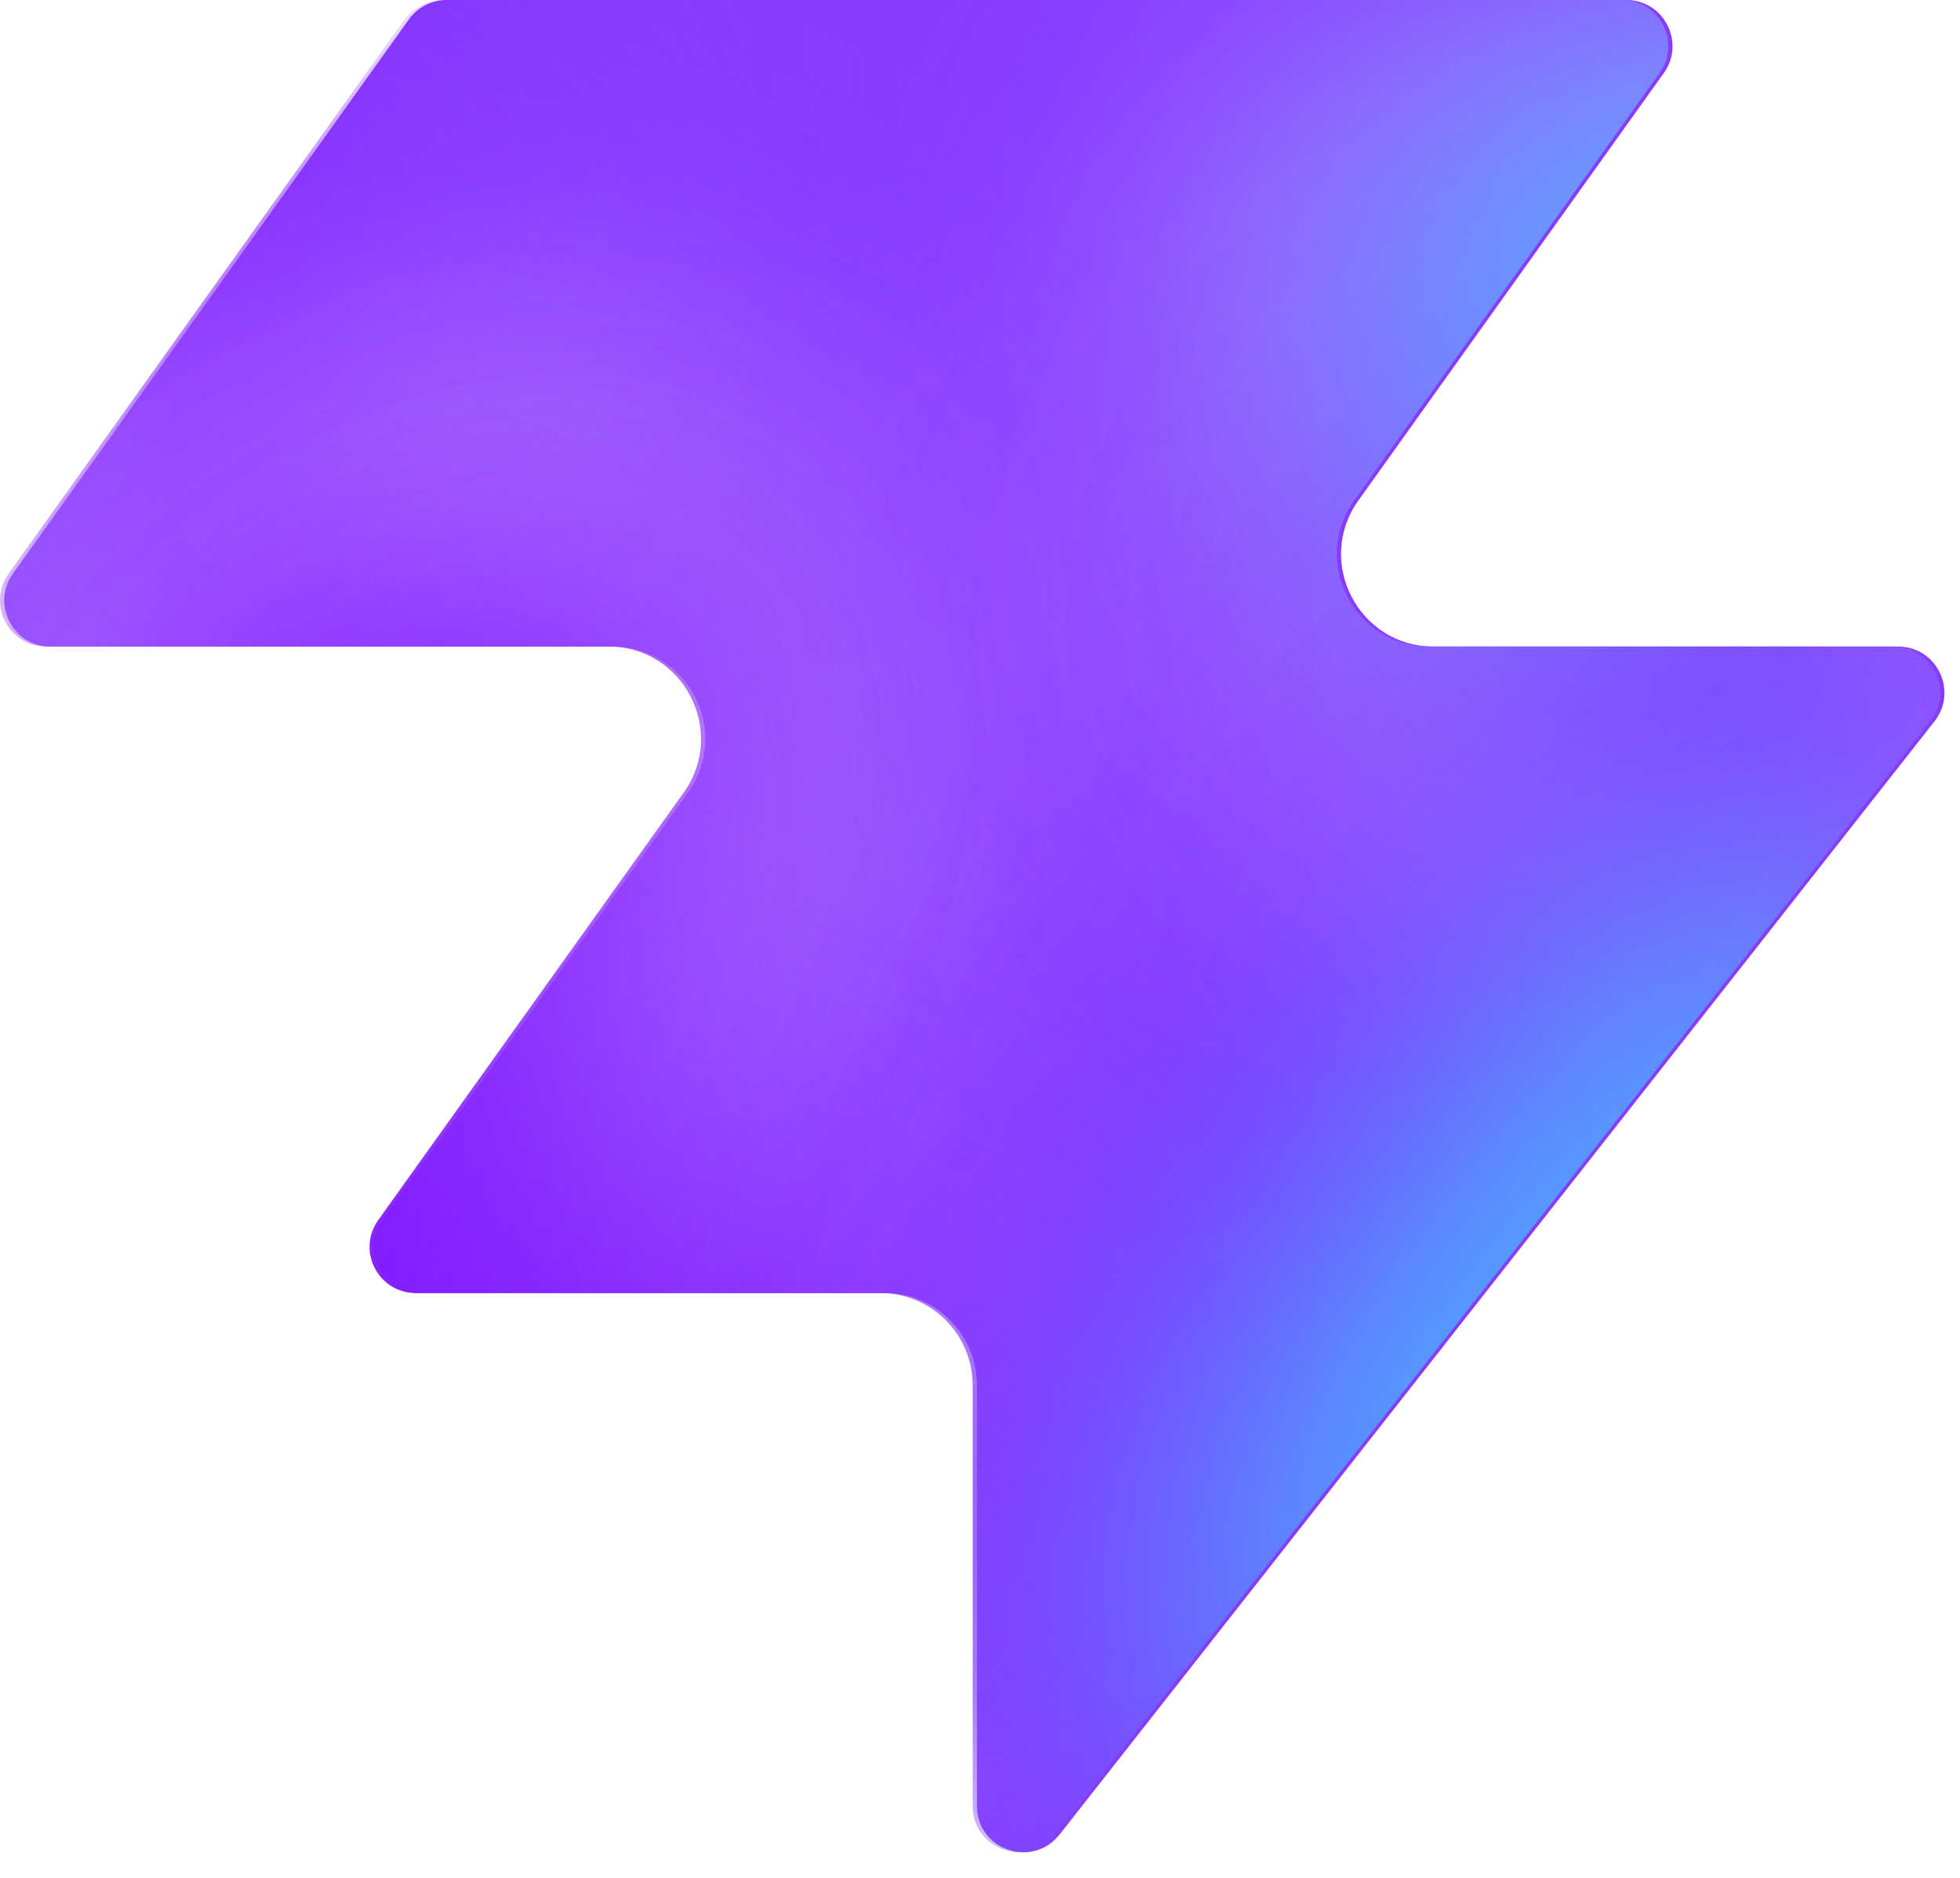
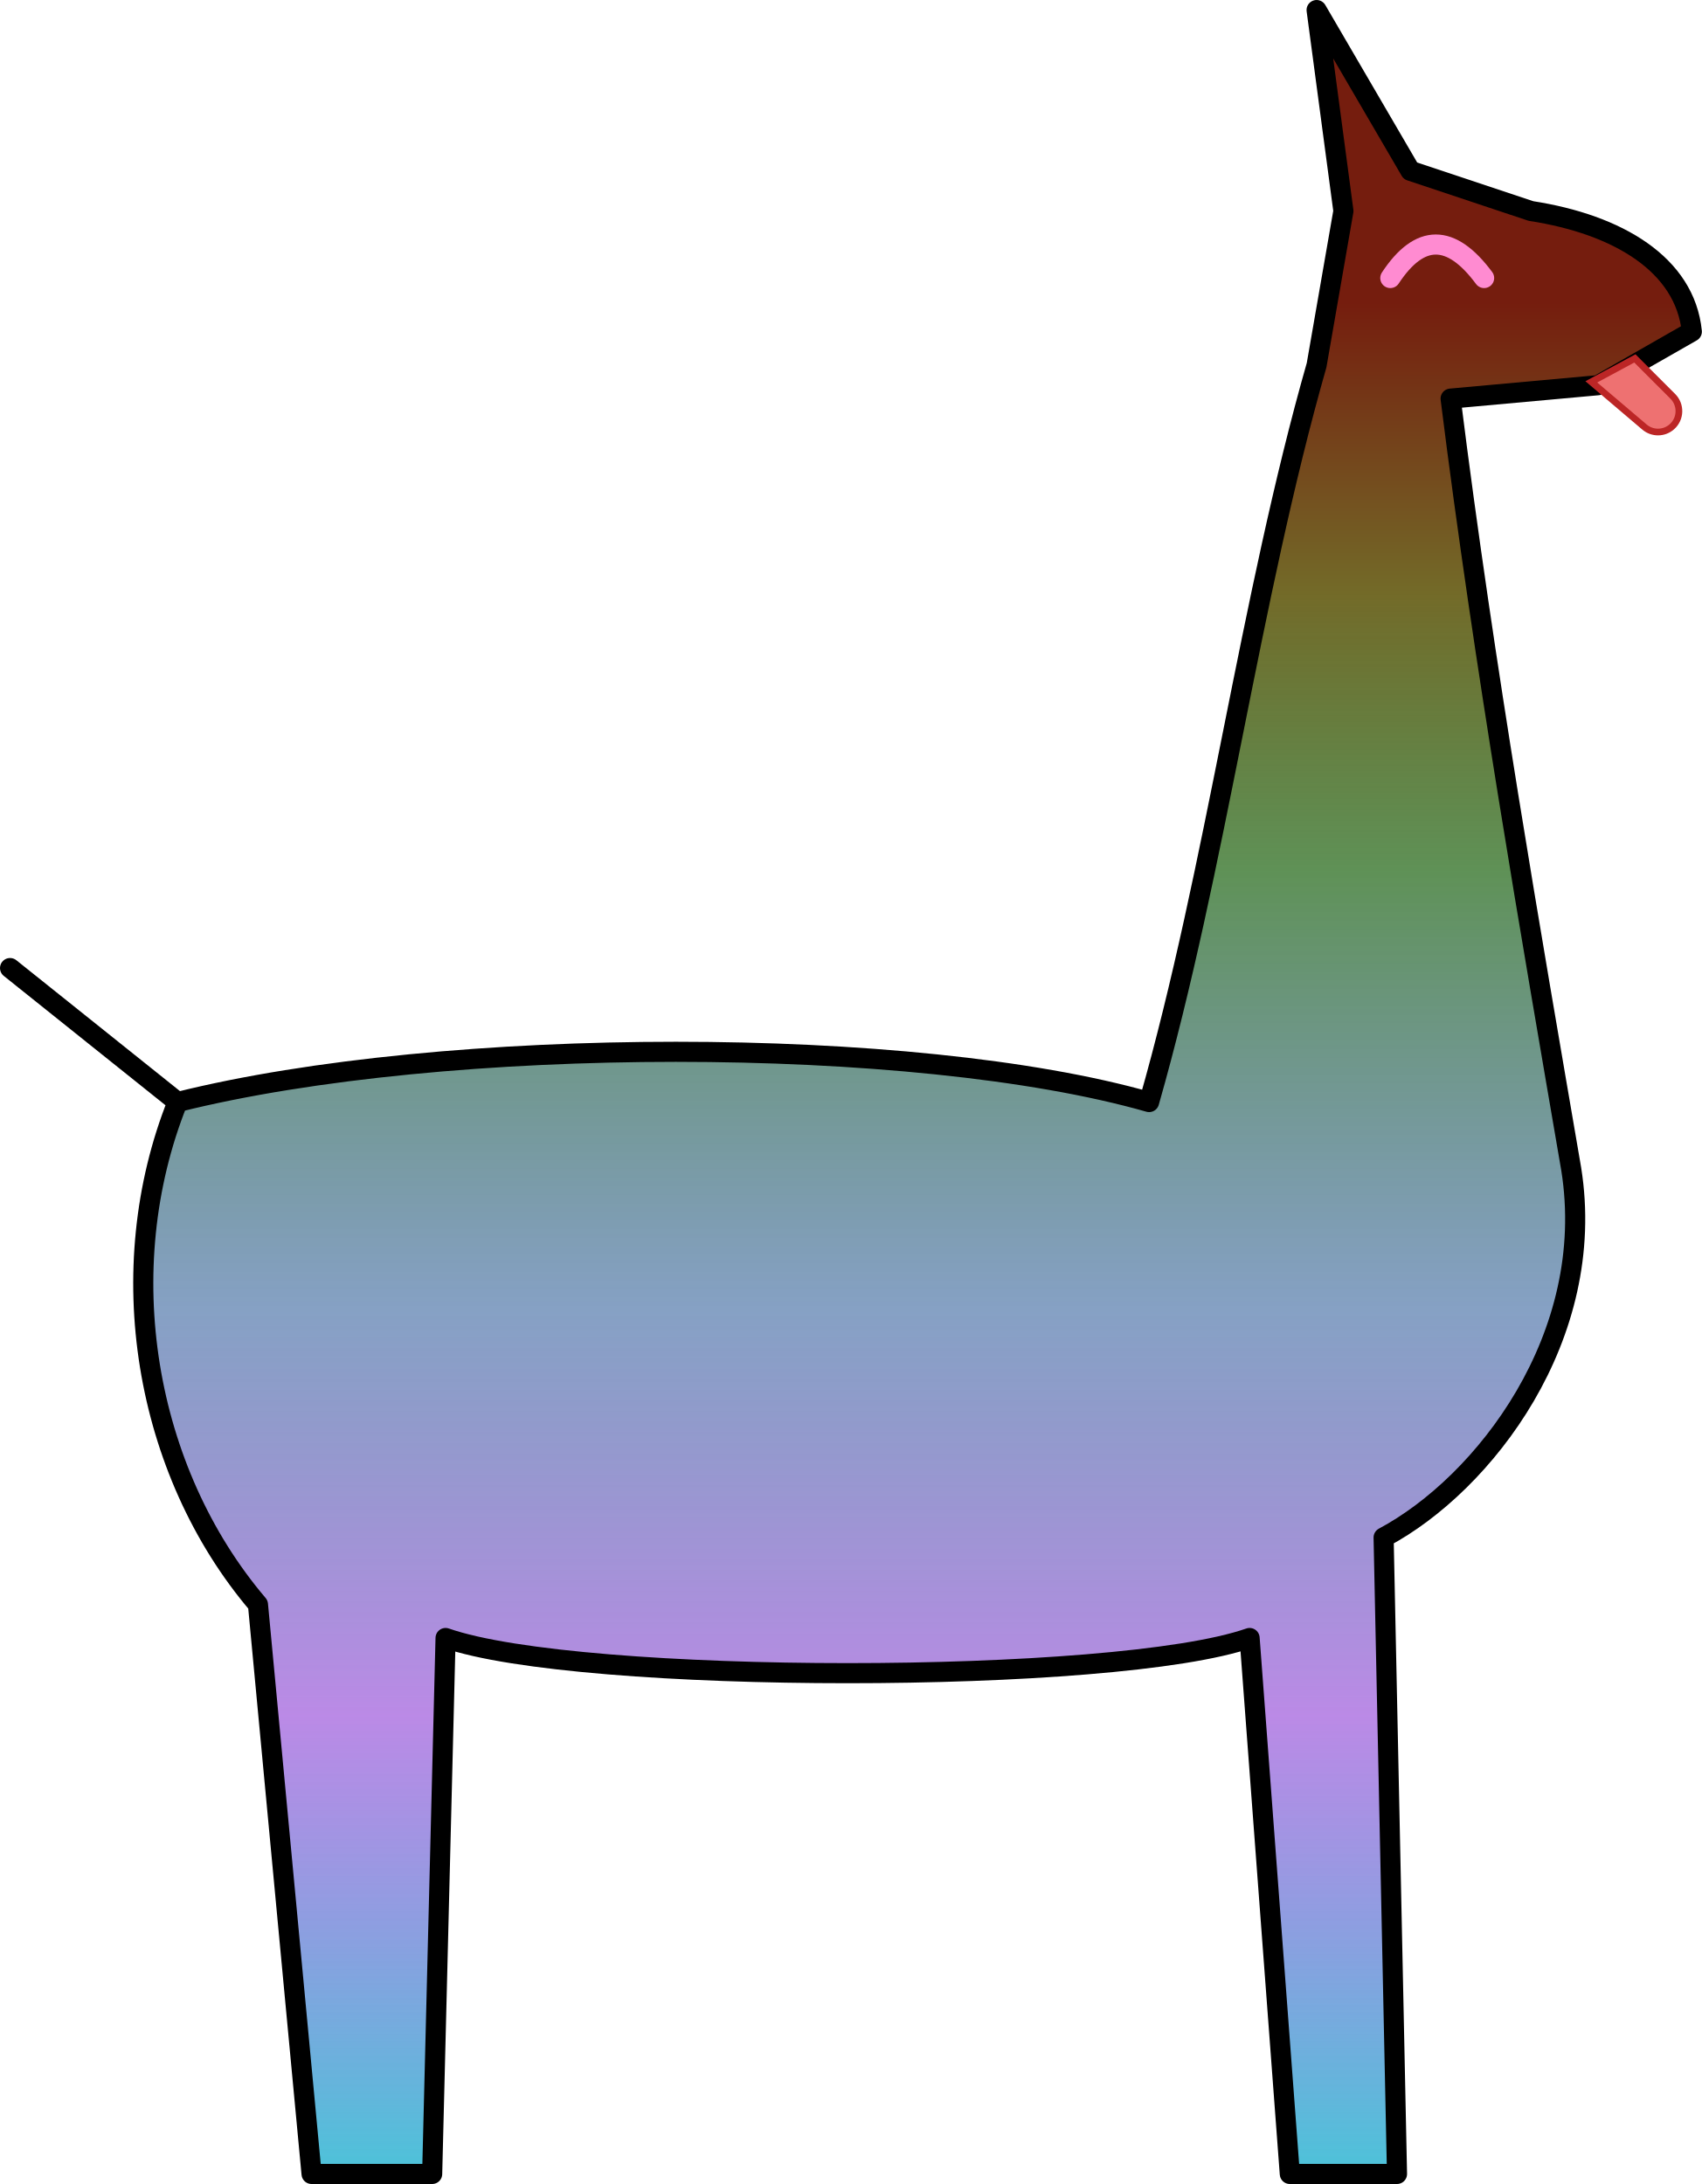
- <svg xmlns="http://www.w3.org/2000/svg" width="48" height="46" fill="none" viewBox="0 0 48 46">
-   <path fill="#863bff" d="M25.946 44.938c-.664.845-2.021.375-2.021-.698V33.937a2.26 2.26 0 0 0-2.262-2.262H10.287c-.92 0-1.456-1.04-.92-1.788l7.48-10.471c1.07-1.497 0-3.578-1.842-3.578H1.237c-.92 0-1.456-1.04-.92-1.788L10.013.474c.214-.297.556-.474.92-.474h28.894c.92 0 1.456 1.04.92 1.788l-7.48 10.471c-1.07 1.498 0 3.579 1.842 3.579h11.377c.943 0 1.473 1.088.89 1.83L25.947 44.94z" style="fill:#863bff;fill:color(display-p3 .525 .23 1);fill-opacity:1" />
-   <mask id="a" width="48" height="46" x="0" y="0" maskUnits="userSpaceOnUse" style="mask-type:alpha">
-     <path fill="#000" d="M25.842 44.938c-.664.844-2.021.375-2.021-.698V33.937a2.26 2.26 0 0 0-2.262-2.262H10.183c-.92 0-1.456-1.04-.92-1.788l7.48-10.471c1.07-1.498 0-3.579-1.842-3.579H1.133c-.92 0-1.456-1.04-.92-1.787L9.91.473c.214-.297.556-.474.92-.474h28.894c.92 0 1.456 1.04.92 1.788l-7.48 10.471c-1.07 1.498 0 3.578 1.842 3.578h11.377c.943 0 1.473 1.088.89 1.832L25.843 44.94z" style="fill:#000;fill-opacity:1" />
-   </mask>
-   <g mask="url(#a)">
-     <g filter="url(#b)">
-       <ellipse cx="5.508" cy="14.704" fill="#ede6ff" rx="5.508" ry="14.704" style="fill:#ede6ff;fill:color(display-p3 .927 .903 1);fill-opacity:1" transform="matrix(.00324 1 1 -.00324 -4.47 31.516)" />
-     </g>
-     <g filter="url(#c)">
-       <ellipse cx="10.399" cy="29.851" fill="#ede6ff" rx="10.399" ry="29.851" style="fill:#ede6ff;fill:color(display-p3 .927 .903 1);fill-opacity:1" transform="matrix(.00324 1 1 -.00324 -39.328 7.883)" />
-     </g>
-     <g filter="url(#d)">
-       <ellipse cx="5.508" cy="30.487" fill="#7e14ff" rx="5.508" ry="30.487" style="fill:#7e14ff;fill:color(display-p3 .492 .077 1);fill-opacity:1" transform="rotate(89.814 -25.913 -14.639)scale(1 -1)" />
-     </g>
-     <g filter="url(#e)">
-       <ellipse cx="5.508" cy="30.599" fill="#7e14ff" rx="5.508" ry="30.599" style="fill:#7e14ff;fill:color(display-p3 .492 .077 1);fill-opacity:1" transform="rotate(89.814 -32.644 -3.334)scale(1 -1)" />
-     </g>
-     <g filter="url(#f)">
-       <ellipse cx="5.508" cy="30.599" fill="#7e14ff" rx="5.508" ry="30.599" style="fill:#7e14ff;fill:color(display-p3 .492 .077 1);fill-opacity:1" transform="matrix(.00324 1 1 -.00324 -34.34 30.47)" />
-     </g>
-     <g filter="url(#g)">
-       <ellipse cx="14.072" cy="22.078" fill="#ede6ff" rx="14.072" ry="22.078" style="fill:#ede6ff;fill:color(display-p3 .927 .903 1);fill-opacity:1" transform="rotate(93.35 24.506 48.493)scale(-1 1)" />
-     </g>
-     <g filter="url(#h)">
-       <ellipse cx="3.47" cy="21.501" fill="#7e14ff" rx="3.47" ry="21.501" style="fill:#7e14ff;fill:color(display-p3 .492 .077 1);fill-opacity:1" transform="rotate(89.009 28.708 47.59)scale(-1 1)" />
-     </g>
-     <g filter="url(#i)">
-       <ellipse cx="3.47" cy="21.501" fill="#7e14ff" rx="3.47" ry="21.501" style="fill:#7e14ff;fill:color(display-p3 .492 .077 1);fill-opacity:1" transform="rotate(89.009 28.708 47.59)scale(-1 1)" />
-     </g>
-     <g filter="url(#j)">
-       <ellipse cx=".387" cy="8.972" fill="#7e14ff" rx="4.407" ry="29.108" style="fill:#7e14ff;fill:color(display-p3 .492 .077 1);fill-opacity:1" transform="rotate(39.51 .387 8.972)" />
-     </g>
-     <g filter="url(#k)">
-       <ellipse cx="47.523" cy="-6.092" fill="#7e14ff" rx="4.407" ry="29.108" style="fill:#7e14ff;fill:color(display-p3 .492 .077 1);fill-opacity:1" transform="rotate(37.892 47.523 -6.092)" />
-     </g>
-     <g filter="url(#l)">
-       <ellipse cx="41.412" cy="6.333" fill="#47bfff" rx="5.971" ry="9.665" style="fill:#47bfff;fill:color(display-p3 .28 .748 1);fill-opacity:1" transform="rotate(37.892 41.412 6.333)" />
-     </g>
-     <g filter="url(#m)">
-       <ellipse cx="-1.879" cy="38.332" fill="#7e14ff" rx="4.407" ry="29.108" style="fill:#7e14ff;fill:color(display-p3 .492 .077 1);fill-opacity:1" transform="rotate(37.892 -1.88 38.332)" />
-     </g>
-     <g filter="url(#n)">
-       <ellipse cx="-1.879" cy="38.332" fill="#7e14ff" rx="4.407" ry="29.108" style="fill:#7e14ff;fill:color(display-p3 .492 .077 1);fill-opacity:1" transform="rotate(37.892 -1.88 38.332)" />
-     </g>
-     <g filter="url(#o)">
-       <ellipse cx="35.651" cy="29.907" fill="#7e14ff" rx="4.407" ry="29.108" style="fill:#7e14ff;fill:color(display-p3 .492 .077 1);fill-opacity:1" transform="rotate(37.892 35.651 29.907)" />
-     </g>
-     <g filter="url(#p)">
-       <ellipse cx="38.418" cy="32.4" fill="#47bfff" rx="5.971" ry="15.297" style="fill:#47bfff;fill:color(display-p3 .28 .748 1);fill-opacity:1" transform="rotate(37.892 38.418 32.4)" />
-     </g>
-   </g>
+ <svg xmlns="http://www.w3.org/2000/svg" width="254" height="326" viewBox="0 0 254 326" fill="none">
+   <path d="M26.5 164.5C66.5 154.5 136.5 154.5 171.5 164.5C181.5 129.5 186.5 89.5 196.5 54.5L200.5 31.5L196.5 1.5L210.5 25.5L228.5 31.5C241.5 33.5 251.5 39.5 252.5 49.5L238.5 57.5L216.5 59.5C221.5 99.5 228.5 139.5 234.5 174.5C238.5 199.5 221.5 221.5 206.5 229.5L208.5 324.5H192.5L186.5 244.5C166.5 251.5 86.5 251.5 66.5 244.5L64.5 324.5H46.5L38.5 239.5C21.5 219.5 16.5 189.5 26.5 164.5Z" fill="url(#paint0_linear_2009_3)" />
+   <path d="M1.5 144.5L26.5 164.5M26.5 164.5C66.5 154.5 136.5 154.5 171.5 164.5C181.5 129.5 186.5 89.5 196.5 54.5L200.5 31.5L196.5 1.5L210.5 25.5L228.5 31.5C241.5 33.5 251.5 39.5 252.5 49.5L238.5 57.5L216.5 59.5C221.5 99.5 228.5 139.5 234.5 174.5C238.5 199.5 221.5 221.5 206.5 229.5L208.5 324.5H192.5L186.5 244.5C166.5 251.5 86.5 251.5 66.5 244.5L64.5 324.5H46.5L38.5 239.5C21.5 219.5 16.5 189.5 26.5 164.5Z" stroke-width="3" stroke-linecap="round" stroke-linejoin="round" stroke="black" />
+   <path d="M207.5 41.5C211.892 34.834 216.559 34.834 221.5 41.5" stroke-width="3" stroke-linecap="round" stroke="#FF8BD1" />
+   <path d="M245.434 63.744L237.5 57L244 53.5L249.66 59.16C250.93 60.43 250.869 62.506 249.527 63.698C248.365 64.732 246.619 64.751 245.434 63.744Z" fill="#EE7171" stroke="#BC2626" />
  <defs>
-     <filter id="b" width="60.045" height="41.654" x="-19.77" y="16.149" color-interpolation-filters="sRGB" filterUnits="userSpaceOnUse">
-       <feFlood flood-opacity="0" result="BackgroundImageFix" />
-       <feBlend in="SourceGraphic" in2="BackgroundImageFix" result="shape" />
-       <feGaussianBlur result="effect1_foregroundBlur_2002_17158" stdDeviation="7.659" />
-     </filter>
-     <filter id="c" width="90.34" height="51.437" x="-54.613" y="-7.533" color-interpolation-filters="sRGB" filterUnits="userSpaceOnUse">
-       <feFlood flood-opacity="0" result="BackgroundImageFix" />
-       <feBlend in="SourceGraphic" in2="BackgroundImageFix" result="shape" />
-       <feGaussianBlur result="effect1_foregroundBlur_2002_17158" stdDeviation="7.659" />
-     </filter>
-     <filter id="d" width="79.355" height="29.4" x="-49.64" y="2.03" color-interpolation-filters="sRGB" filterUnits="userSpaceOnUse">
-       <feFlood flood-opacity="0" result="BackgroundImageFix" />
-       <feBlend in="SourceGraphic" in2="BackgroundImageFix" result="shape" />
-       <feGaussianBlur result="effect1_foregroundBlur_2002_17158" stdDeviation="4.596" />
-     </filter>
-     <filter id="e" width="79.579" height="29.4" x="-45.045" y="20.029" color-interpolation-filters="sRGB" filterUnits="userSpaceOnUse">
-       <feFlood flood-opacity="0" result="BackgroundImageFix" />
-       <feBlend in="SourceGraphic" in2="BackgroundImageFix" result="shape" />
-       <feGaussianBlur result="effect1_foregroundBlur_2002_17158" stdDeviation="4.596" />
-     </filter>
-     <filter id="f" width="79.579" height="29.4" x="-43.513" y="21.178" color-interpolation-filters="sRGB" filterUnits="userSpaceOnUse">
-       <feFlood flood-opacity="0" result="BackgroundImageFix" />
-       <feBlend in="SourceGraphic" in2="BackgroundImageFix" result="shape" />
-       <feGaussianBlur result="effect1_foregroundBlur_2002_17158" stdDeviation="4.596" />
-     </filter>
-     <filter id="g" width="74.749" height="58.852" x="15.756" y="-17.901" color-interpolation-filters="sRGB" filterUnits="userSpaceOnUse">
-       <feFlood flood-opacity="0" result="BackgroundImageFix" />
-       <feBlend in="SourceGraphic" in2="BackgroundImageFix" result="shape" />
-       <feGaussianBlur result="effect1_foregroundBlur_2002_17158" stdDeviation="7.659" />
-     </filter>
-     <filter id="h" width="61.377" height="25.362" x="23.548" y="2.284" color-interpolation-filters="sRGB" filterUnits="userSpaceOnUse">
-       <feFlood flood-opacity="0" result="BackgroundImageFix" />
-       <feBlend in="SourceGraphic" in2="BackgroundImageFix" result="shape" />
-       <feGaussianBlur result="effect1_foregroundBlur_2002_17158" stdDeviation="4.596" />
-     </filter>
-     <filter id="i" width="61.377" height="25.362" x="23.548" y="2.284" color-interpolation-filters="sRGB" filterUnits="userSpaceOnUse">
-       <feFlood flood-opacity="0" result="BackgroundImageFix" />
-       <feBlend in="SourceGraphic" in2="BackgroundImageFix" result="shape" />
-       <feGaussianBlur result="effect1_foregroundBlur_2002_17158" stdDeviation="4.596" />
-     </filter>
-     <filter id="j" width="56.045" height="63.649" x="-27.636" y="-22.853" color-interpolation-filters="sRGB" filterUnits="userSpaceOnUse">
-       <feFlood flood-opacity="0" result="BackgroundImageFix" />
-       <feBlend in="SourceGraphic" in2="BackgroundImageFix" result="shape" />
-       <feGaussianBlur result="effect1_foregroundBlur_2002_17158" stdDeviation="4.596" />
-     </filter>
-     <filter id="k" width="54.814" height="64.646" x="20.116" y="-38.415" color-interpolation-filters="sRGB" filterUnits="userSpaceOnUse">
-       <feFlood flood-opacity="0" result="BackgroundImageFix" />
-       <feBlend in="SourceGraphic" in2="BackgroundImageFix" result="shape" />
-       <feGaussianBlur result="effect1_foregroundBlur_2002_17158" stdDeviation="4.596" />
-     </filter>
-     <filter id="l" width="33.541" height="35.313" x="24.641" y="-11.323" color-interpolation-filters="sRGB" filterUnits="userSpaceOnUse">
-       <feFlood flood-opacity="0" result="BackgroundImageFix" />
-       <feBlend in="SourceGraphic" in2="BackgroundImageFix" result="shape" />
-       <feGaussianBlur result="effect1_foregroundBlur_2002_17158" stdDeviation="4.596" />
-     </filter>
-     <filter id="m" width="54.814" height="64.646" x="-29.286" y="6.009" color-interpolation-filters="sRGB" filterUnits="userSpaceOnUse">
-       <feFlood flood-opacity="0" result="BackgroundImageFix" />
-       <feBlend in="SourceGraphic" in2="BackgroundImageFix" result="shape" />
-       <feGaussianBlur result="effect1_foregroundBlur_2002_17158" stdDeviation="4.596" />
-     </filter>
-     <filter id="n" width="54.814" height="64.646" x="-29.286" y="6.009" color-interpolation-filters="sRGB" filterUnits="userSpaceOnUse">
-       <feFlood flood-opacity="0" result="BackgroundImageFix" />
-       <feBlend in="SourceGraphic" in2="BackgroundImageFix" result="shape" />
-       <feGaussianBlur result="effect1_foregroundBlur_2002_17158" stdDeviation="4.596" />
-     </filter>
-     <filter id="o" width="54.814" height="64.646" x="8.244" y="-2.416" color-interpolation-filters="sRGB" filterUnits="userSpaceOnUse">
-       <feFlood flood-opacity="0" result="BackgroundImageFix" />
-       <feBlend in="SourceGraphic" in2="BackgroundImageFix" result="shape" />
-       <feGaussianBlur result="effect1_foregroundBlur_2002_17158" stdDeviation="4.596" />
-     </filter>
-     <filter id="p" width="39.409" height="43.623" x="18.713" y="10.588" color-interpolation-filters="sRGB" filterUnits="userSpaceOnUse">
-       <feFlood flood-opacity="0" result="BackgroundImageFix" />
-       <feBlend in="SourceGraphic" in2="BackgroundImageFix" result="shape" />
-       <feGaussianBlur result="effect1_foregroundBlur_2002_17158" stdDeviation="4.596" />
-     </filter>
+     <linearGradient id="paint0_linear_2009_3" x1="127" y1="324.5" x2="127" y2="1.5" gradientUnits="userSpaceOnUse">
+       <stop stop-color="#4CC3D9" />
+       <stop offset="0.212" stop-color="#A463DE" stop-opacity="0.75" />
+       <stop offset="0.399" stop-color="#35629D" stop-opacity="0.6" />
+       <stop offset="0.601" stop-color="#37762D" stop-opacity="0.8" />
+       <stop offset="0.731" stop-color="#736A28" />
+       <stop offset="0.865" stop-color="#751D0E" />
+     </linearGradient>
  </defs>
</svg>
